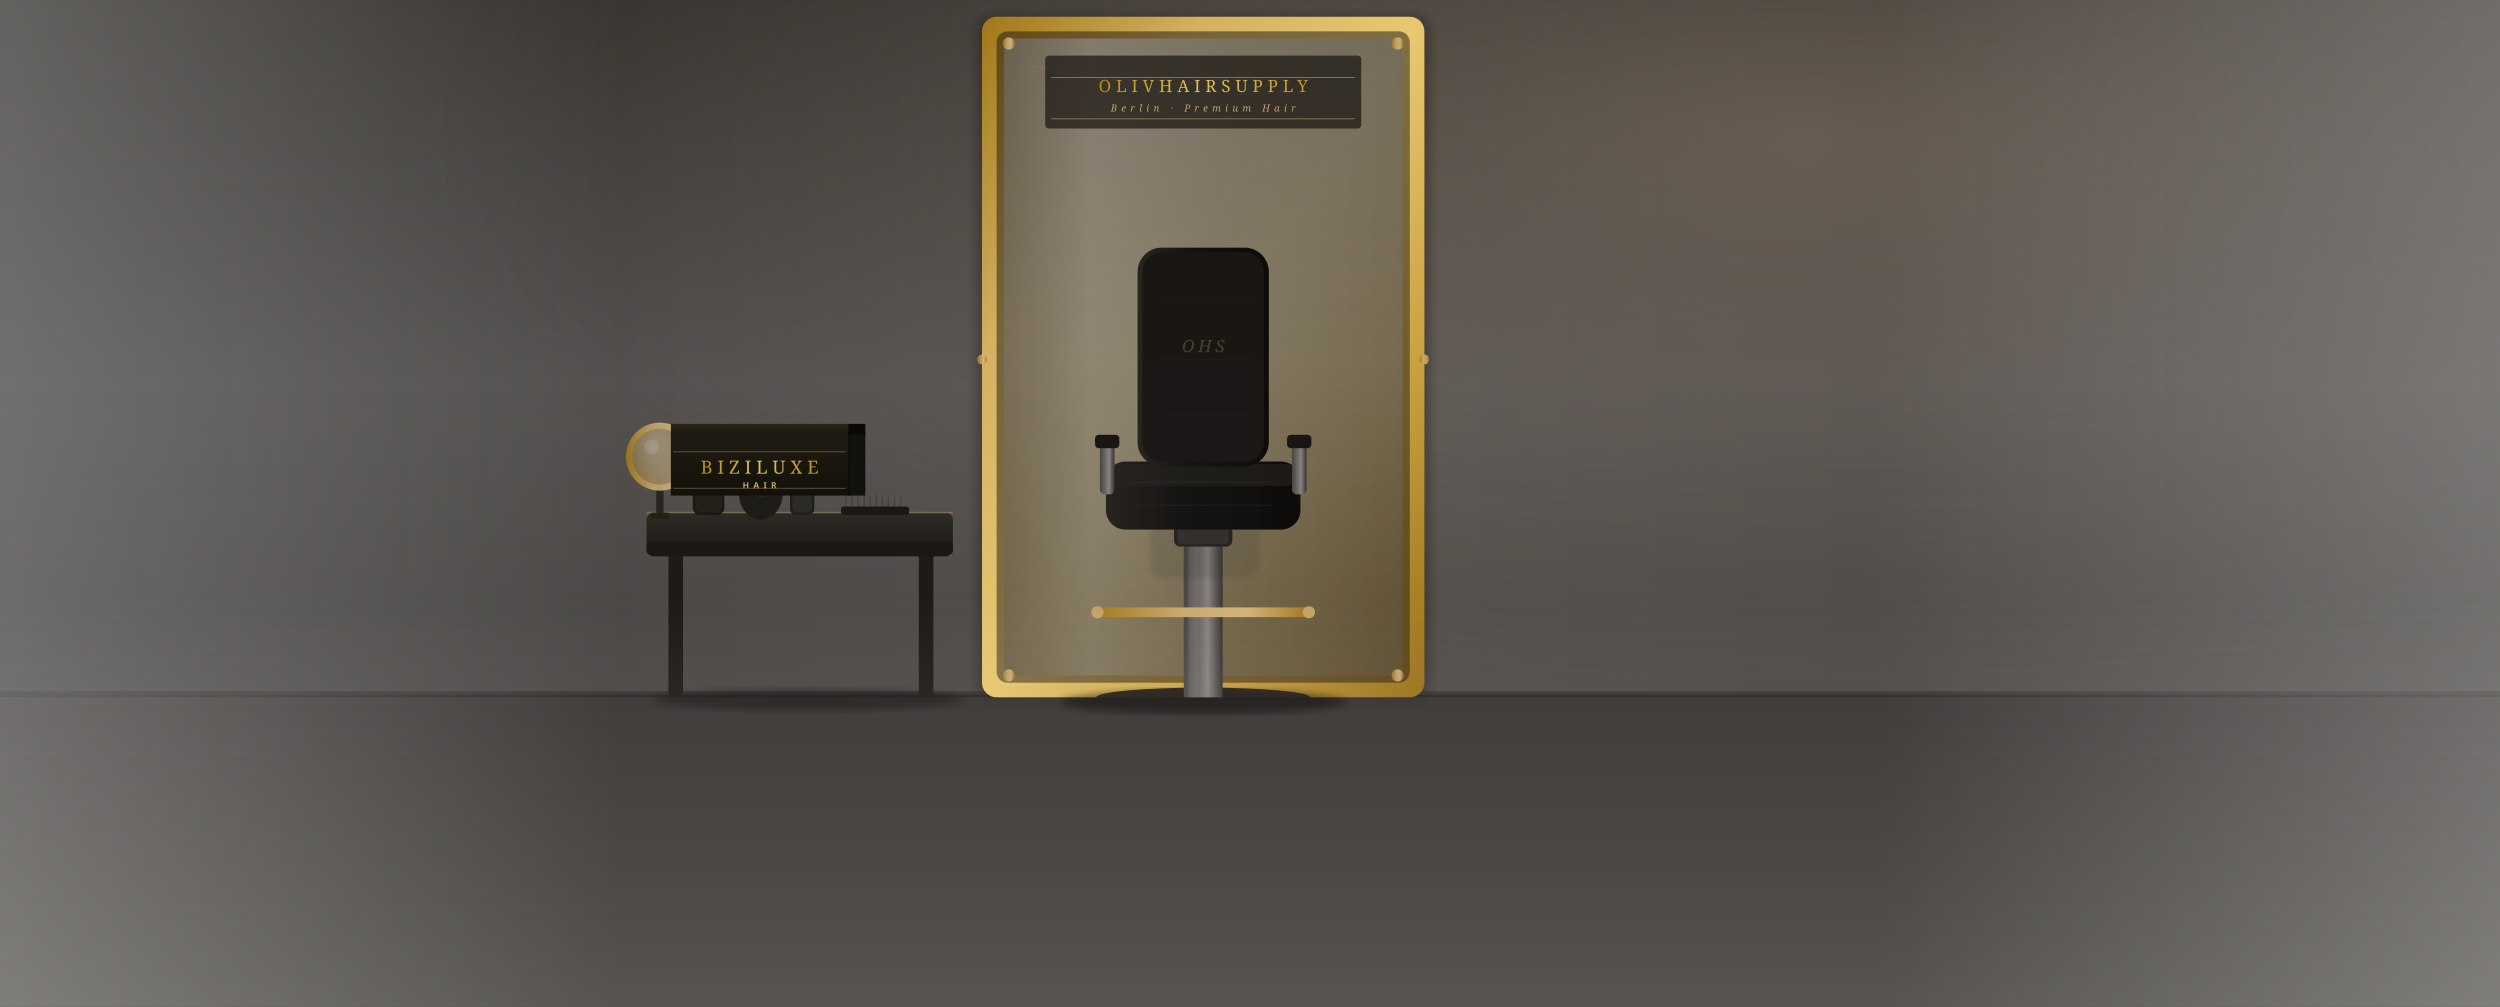
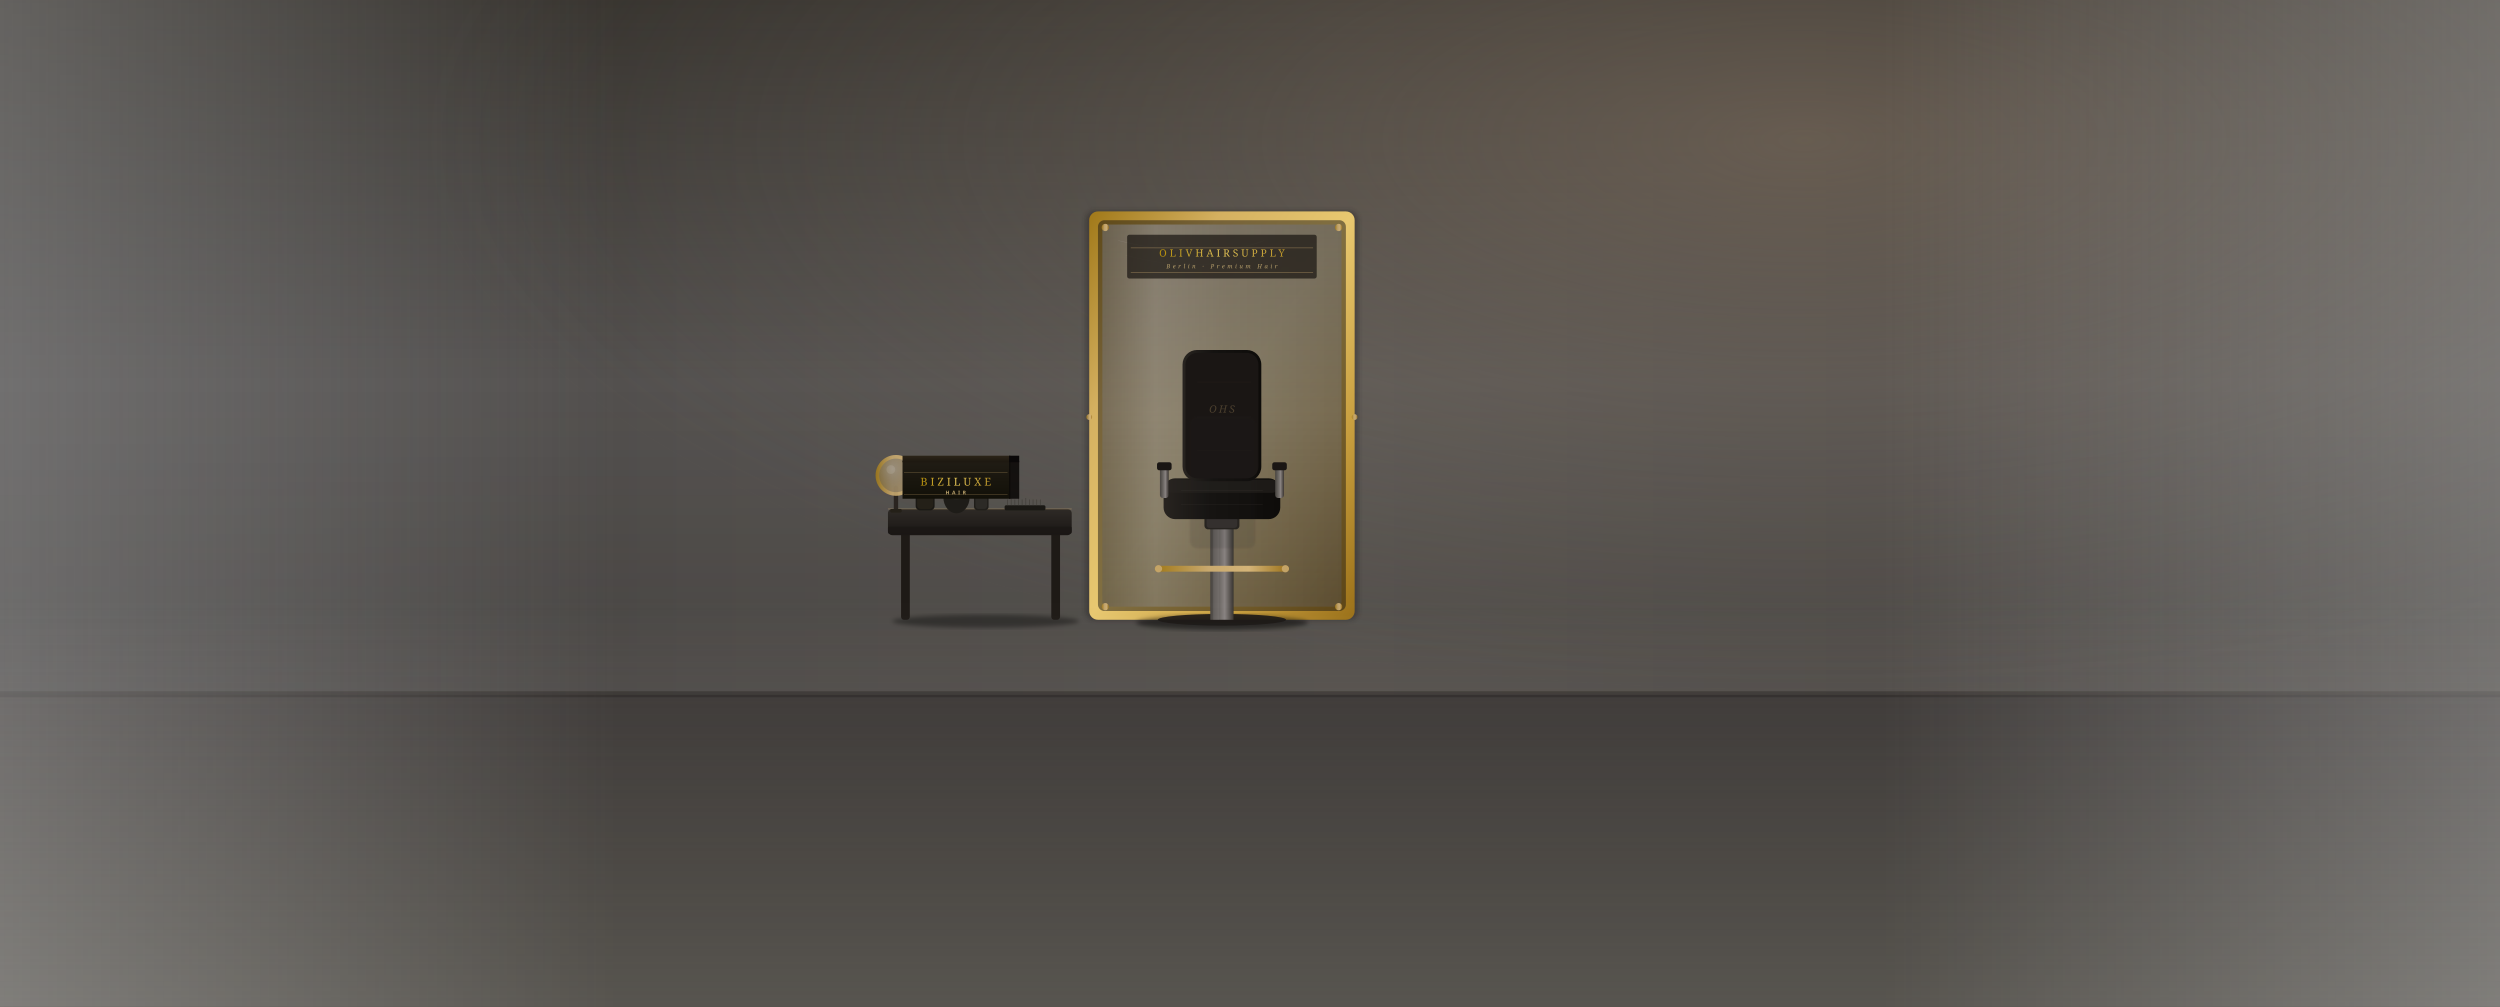
<svg xmlns="http://www.w3.org/2000/svg" viewBox="-308 -124 2057 829" preserveAspectRatio="xMidYMid slice" width="1440" height="580">
  <defs>
    <linearGradient id="aBg" x1="0" y1="0" x2="1" y2="0">
      <stop offset="0%" stop-color="#424040" />
      <stop offset="28%" stop-color="#555250" />
      <stop offset="54%" stop-color="#5E5A56" />
      <stop offset="78%" stop-color="#575350" />
      <stop offset="100%" stop-color="#4A4744" />
    </linearGradient>
    <linearGradient id="aTopS" x1="0" y1="0" x2="0" y2="1">
      <stop offset="0%" stop-color="#1C1810" stop-opacity="0.52" />
      <stop offset="38%" stop-color="#1C1810" stop-opacity="0" />
      <stop offset="100%" stop-color="#100C08" stop-opacity="0.38" />
    </linearGradient>
    <radialGradient id="aKey" cx="72%" cy="14%" r="55%">
      <stop offset="0%" stop-color="#807060" stop-opacity="0.58" />
      <stop offset="100%" stop-color="#5E5A56" stop-opacity="0" />
    </radialGradient>
    <linearGradient id="aFloor" x1="0" y1="0" x2="0" y2="1">
      <stop offset="0%" stop-color="#363230" />
      <stop offset="100%" stop-color="#242018" />
    </linearGradient>
    <linearGradient id="vigL" x1="0" y1="0" x2="1" y2="0">
      <stop offset="0%" stop-color="#C8C8C8" stop-opacity="0.35" />
      <stop offset="100%" stop-color="#C8C8C8" stop-opacity="0" />
    </linearGradient>
    <linearGradient id="vigR" x1="0" y1="0" x2="1" y2="0">
      <stop offset="0%" stop-color="#C8C8C8" stop-opacity="0" />
      <stop offset="100%" stop-color="#C8C8C8" stop-opacity="0.35" />
    </linearGradient>
    <linearGradient id="vigB" x1="0" y1="0" x2="0" y2="1">
      <stop offset="0%" stop-color="#D0D0D0" stop-opacity="0" />
      <stop offset="100%" stop-color="#D0D0D0" stop-opacity="0.3" />
    </linearGradient>
    <linearGradient id="aMirFrame" x1="0" y1="0" x2="1" y2="1">
      <stop offset="0%" stop-color="#A07818" />
      <stop offset="25%" stop-color="#D4B060" />
      <stop offset="50%" stop-color="#E8C870" />
      <stop offset="75%" stop-color="#C9A040" />
      <stop offset="100%" stop-color="#9A7018" />
    </linearGradient>
    <linearGradient id="aMirSurf" x1="0" y1="0" x2="0" y2="1">
      <stop offset="0%" stop-color="#6E6A66" stop-opacity="0.68" />
      <stop offset="50%" stop-color="#7A7672" stop-opacity="0.52" />
      <stop offset="100%" stop-color="#5A5652" stop-opacity="0.42" />
    </linearGradient>
    <linearGradient id="aMirSheen" x1="0" y1="0" x2="1" y2="0">
      <stop offset="0%" stop-color="#FFFFFF" stop-opacity="0" />
      <stop offset="22%" stop-color="#FFFFFF" stop-opacity="0.15" />
      <stop offset="55%" stop-color="#FFFFFF" stop-opacity="0.06" />
      <stop offset="100%" stop-color="#FFFFFF" stop-opacity="0" />
    </linearGradient>
    <linearGradient id="aChL" x1="0" y1="0" x2="1" y2="0">
      <stop offset="0%" stop-color="#282420" />
      <stop offset="40%" stop-color="#141210" />
      <stop offset="100%" stop-color="#0E0C0A" />
    </linearGradient>
    <linearGradient id="aChM" x1="0" y1="0" x2="1" y2="0">
      <stop offset="0%" stop-color="#484440" />
      <stop offset="35%" stop-color="#686460" />
      <stop offset="62%" stop-color="#888280" />
      <stop offset="100%" stop-color="#383430" />
    </linearGradient>
    <linearGradient id="aChGold" x1="0" y1="0" x2="1" y2="0">
      <stop offset="0%" stop-color="#A07818" />
      <stop offset="40%" stop-color="#C9A96E" />
      <stop offset="70%" stop-color="#D4B478" />
      <stop offset="100%" stop-color="#9A7018" />
    </linearGradient>
    <linearGradient id="aVanTop" x1="0" y1="0" x2="0" y2="1">
      <stop offset="0%" stop-color="#2E2A26" />
      <stop offset="100%" stop-color="#1A1614" />
    </linearGradient>
    <radialGradient id="aVanMir" cx="40%" cy="30%" r="60%">
      <stop offset="0%" stop-color="#8A8682" stop-opacity="0.7" />
      <stop offset="100%" stop-color="#5A5652" stop-opacity="0.4" />
    </radialGradient>
    <linearGradient id="aGoldT" x1="0" y1="0" x2="1" y2="0">
      <stop offset="0%" stop-color="#B8900A" />
      <stop offset="50%" stop-color="#E8C858" />
      <stop offset="100%" stop-color="#C09828" />
    </linearGradient>
    <linearGradient id="aBkFace" x1="0" y1="0" x2="0" y2="1">
      <stop offset="0%" stop-color="#201C14" />
      <stop offset="100%" stop-color="#121008" />
    </linearGradient>
    <linearGradient id="aBkTop" x1="0" y1="0" x2="0" y2="1">
      <stop offset="0%" stop-color="#2C2418" />
      <stop offset="100%" stop-color="#1C1810" />
    </linearGradient>
    <filter id="aSb">
      <feGaussianBlur stdDeviation="3" />
    </filter>
    <filter id="aMb">
      <feGaussianBlur stdDeviation="1.8" />
    </filter>
  </defs>
  <rect x="-308" y="-124" width="2057" height="829" fill="url(#aBg)" />
  <rect x="-308" y="-124" width="2057" height="829" fill="url(#aTopS)" />
  <rect x="-308" y="-124" width="2057" height="829" fill="url(#aKey)" />
  <rect x="-308" y="448" width="2057" height="257" fill="url(#aFloor)" />
  <rect x="-308" y="445" width="2057" height="5" fill="#14100C" opacity="0.38" />
-   <rect x="494" y="-112" width="376" height="564" rx="14" fill="#1A1612" opacity="0.30" filter="url(#aSb)" />
-   <rect x="500" y="-110" width="364" height="560" rx="12" fill="url(#aMirFrame)" />
-   <rect x="512" y="-98" width="340" height="536" rx="9" fill="#1A1612" opacity="0.50" />
-   <rect x="518" y="-92" width="328" height="524" rx="7" fill="url(#aMirSurf)" />
-   <rect x="518" y="-92" width="328" height="524" rx="7" fill="url(#aMirSheen)" />
-   <path d="M 540 -70 Q 660 -40 740 -70" stroke="#FFFFFF" stroke-width="0.6" fill="none" opacity="0.10" />
-   <path d="M 550 -50 Q 640 -25 720 -48" stroke="#FFFFFF" stroke-width="0.4" fill="none" opacity="0.07" />
-   <rect x="552" y="-78" width="260" height="60" rx="3" fill="#1A1612" opacity="0.72" />
-   <line x1="557" y1="-60" x2="807" y2="-60" stroke="#C9A96E" stroke-width="0.8" opacity="0.55" />
-   <line x1="557" y1="-26" x2="807" y2="-26" stroke="#C9A96E" stroke-width="0.8" opacity="0.55" />
-   <text x="682" y="-48" font-family="'Cormorant Garamond',Georgia,serif" font-size="14" font-weight="300" fill="url(#aGoldT)" text-anchor="middle" letter-spacing="4" opacity="0.96">OLIVHAIRSUPPLY</text>
-   <text x="682" y="-32" font-family="'Cormorant Garamond',Georgia,serif" font-size="8" font-style="italic" fill="#D4B87A" text-anchor="middle" letter-spacing="3.5" opacity="0.85">Berlin · Premium Hair</text>
-   <circle cx="522" cy="-88" r="5" fill="url(#aChGold)" opacity="0.90" />
-   <circle cx="842" cy="-88" r="5" fill="url(#aChGold)" opacity="0.90" />
-   <circle cx="522" cy="432" r="5" fill="url(#aChGold)" opacity="0.90" />
-   <circle cx="842" cy="432" r="5" fill="url(#aChGold)" opacity="0.90" />
-   <circle cx="500" cy="172" r="4" fill="url(#aChGold)" opacity="0.85" />
-   <circle cx="864" cy="172" r="4" fill="url(#aChGold)" opacity="0.85" />
-   <ellipse cx="682" cy="454" rx="118" ry="10" fill="#060402" opacity="0.50" filter="url(#aSb)" />
-   <ellipse cx="682" cy="450" rx="88" ry="8" fill="#1A1614" opacity="0.90" />
-   <rect x="666" y="318" width="32" height="132" fill="url(#aChM)" />
-   <rect x="670" y="318" width="8" height="132" fill="#888280" opacity="0.28" />
-   <rect x="658" y="296" width="48" height="30" rx="5" fill="#282420" />
-   <rect x="661" y="298" width="42" height="26" rx="4" fill="#363230" />
-   <rect x="602" y="256" width="160" height="56" rx="16" fill="url(#aChL)" />
-   <rect x="604" y="258" width="156" height="18" rx="10" fill="#282420" opacity="0.55" />
-   <line x1="626" y1="273" x2="738" y2="273" stroke="#3A3430" stroke-width="0.8" opacity="0.42" />
-   <line x1="626" y1="292" x2="738" y2="292" stroke="#3A3430" stroke-width="0.8" opacity="0.35" />
-   <rect x="628" y="80" width="108" height="180" rx="20" fill="url(#aChL)" />
-   <rect x="632" y="84" width="100" height="172" rx="16" fill="#1A1614" />
-   <line x1="648" y1="124" x2="722" y2="124" stroke="#2A2420" stroke-width="0.8" opacity="0.38" />
-   <line x1="648" y1="172" x2="722" y2="172" stroke="#2A2420" stroke-width="0.7" opacity="0.32" />
-   <line x1="648" y1="218" x2="722" y2="218" stroke="#2A2420" stroke-width="0.7" opacity="0.28" />
-   <text x="682" y="166" font-family="'Cormorant Garamond',Georgia,serif" font-size="14" font-style="italic" fill="#C9A96E" text-anchor="middle" letter-spacing="3" opacity="0.28">OHS</text>
-   <rect x="590" y="376" width="184" height="8" rx="4" fill="url(#aChGold)" />
-   <ellipse cx="595" cy="380" rx="5" ry="5" fill="#C9A96E" opacity="0.90" />
-   <ellipse cx="769" cy="380" rx="5" ry="5" fill="#C9A96E" opacity="0.90" />
-   <rect x="597" y="239" width="12" height="44" rx="4" fill="url(#aChM)" />
-   <rect x="755" y="239" width="12" height="44" rx="4" fill="url(#aChM)" />
-   <rect x="593" y="234" width="20" height="11" rx="3" fill="#1A1614" />
-   <rect x="751" y="234" width="20" height="11" rx="3" fill="#1A1614" />
-   <rect x="638" y="172" width="90" height="180" rx="10" fill="#282420" opacity="0.12" filter="url(#aMb)" />
-   <ellipse cx="358" cy="452" rx="128" ry="9" fill="#060402" opacity="0.38" filter="url(#aSb)" />
-   <rect x="242" y="330" width="12" height="120" rx="4" fill="#1E1A16" />
-   <rect x="448" y="330" width="12" height="120" rx="4" fill="#1E1A16" />
-   <rect x="224" y="298" width="252" height="36" rx="6" fill="url(#aVanTop)" />
-   <rect x="224" y="322" width="252" height="10" rx="2" fill="#1A1614" opacity="0.80" />
-   <line x1="224" y1="298" x2="476" y2="298" stroke="#C9A96E" stroke-width="1.2" opacity="0.42" />
-   <rect x="262" y="228" width="26" height="72" rx="6" fill="#1A1814" />
-   <rect x="264" y="230" width="22" height="68" rx="5" fill="#242018" />
-   <rect x="268" y="226" width="14" height="8" rx="2" fill="#2A2420" />
-   <text x="275" y="265" font-family="'Montserrat',sans-serif" font-size="5" fill="#C9A96E" text-anchor="middle" letter-spacing="1.5" transform="rotate(-90,275,265)" opacity="0.70">BIZILUXE</text>
-   <ellipse cx="318" cy="282" rx="18" ry="22" fill="#1E1C18" />
-   <ellipse cx="318" cy="276" rx="12" ry="9" fill="#2A2824" />
-   <rect x="313" y="267" width="10" height="9" rx="2" fill="#242018" />
-   <rect x="342" y="244" width="20" height="56" rx="5" fill="#201E1A" />
-   <rect x="344" y="246" width="16" height="52" rx="4" fill="#2C2A26" />
-   <rect x="347" y="242" width="10" height="6" rx="2" fill="#242018" />
-   <rect x="384" y="293" width="56" height="7" rx="2" fill="#1A1814" />
-   <g stroke="#3A3630" stroke-width="1.1" opacity="0.60">
-     <line x1="388" y1="293" x2="388" y2="285" />
-     <line x1="393" y1="293" x2="393" y2="283" />
-     <line x1="398" y1="293" x2="398" y2="285" />
-     <line x1="403" y1="293" x2="403" y2="283" />
-     <line x1="408" y1="293" x2="408" y2="285" />
-     <line x1="413" y1="293" x2="413" y2="283" />
-     <line x1="418" y1="293" x2="418" y2="285" />
-     <line x1="423" y1="293" x2="423" y2="285" />
-     <line x1="428" y1="293" x2="428" y2="285" />
-     <line x1="433" y1="293" x2="433" y2="285" />
+   <g transform="translate(720.5,290.5) scale(0.6) translate(-720.5,-290.5)">
+     <rect x="494" y="-112" width="376" height="564" rx="14" fill="#1A1612" opacity="0.30" filter="url(#aSb)" />
+     <rect x="500" y="-110" width="364" height="560" rx="12" fill="url(#aMirFrame)" />
+     <rect x="512" y="-98" width="340" height="536" rx="9" fill="#1A1612" opacity="0.50" />
+     <rect x="518" y="-92" width="328" height="524" rx="7" fill="url(#aMirSurf)" />
+     <rect x="518" y="-92" width="328" height="524" rx="7" fill="url(#aMirSheen)" />
+     <path d="M 540 -70 Q 660 -40 740 -70" stroke="#FFFFFF" stroke-width="0.6" fill="none" opacity="0.10" />
+     <path d="M 550 -50 Q 640 -25 720 -48" stroke="#FFFFFF" stroke-width="0.4" fill="none" opacity="0.07" />
+     <rect x="552" y="-78" width="260" height="60" rx="3" fill="#1A1612" opacity="0.72" />
+     <line x1="557" y1="-60" x2="807" y2="-60" stroke="#C9A96E" stroke-width="0.8" opacity="0.55" />
+     <line x1="557" y1="-26" x2="807" y2="-26" stroke="#C9A96E" stroke-width="0.8" opacity="0.55" />
+     <text x="682" y="-48" font-family="'Cormorant Garamond',Georgia,serif" font-size="14" font-weight="300" fill="url(#aGoldT)" text-anchor="middle" letter-spacing="4" opacity="0.96">OLIVHAIRSUPPLY</text>
+     <text x="682" y="-32" font-family="'Cormorant Garamond',Georgia,serif" font-size="8" font-style="italic" fill="#D4B87A" text-anchor="middle" letter-spacing="3.5" opacity="0.85">Berlin · Premium Hair</text>
+     <circle cx="522" cy="-88" r="5" fill="url(#aChGold)" opacity="0.90" />
+     <circle cx="842" cy="-88" r="5" fill="url(#aChGold)" opacity="0.90" />
+     <circle cx="522" cy="432" r="5" fill="url(#aChGold)" opacity="0.90" />
+     <circle cx="842" cy="432" r="5" fill="url(#aChGold)" opacity="0.90" />
+     <circle cx="500" cy="172" r="4" fill="url(#aChGold)" opacity="0.85" />
+     <circle cx="864" cy="172" r="4" fill="url(#aChGold)" opacity="0.85" />
+     <ellipse cx="682" cy="454" rx="118" ry="10" fill="#060402" opacity="0.50" filter="url(#aSb)" />
+     <ellipse cx="682" cy="450" rx="88" ry="8" fill="#1A1614" opacity="0.90" />
+     <rect x="666" y="318" width="32" height="132" fill="url(#aChM)" />
+     <rect x="670" y="318" width="8" height="132" fill="#888280" opacity="0.28" />
+     <rect x="658" y="296" width="48" height="30" rx="5" fill="#282420" />
+     <rect x="661" y="298" width="42" height="26" rx="4" fill="#363230" />
+     <rect x="602" y="256" width="160" height="56" rx="16" fill="url(#aChL)" />
+     <rect x="604" y="258" width="156" height="18" rx="10" fill="#282420" opacity="0.55" />
+     <line x1="626" y1="273" x2="738" y2="273" stroke="#3A3430" stroke-width="0.8" opacity="0.42" />
+     <line x1="626" y1="292" x2="738" y2="292" stroke="#3A3430" stroke-width="0.8" opacity="0.35" />
+     <rect x="628" y="80" width="108" height="180" rx="20" fill="url(#aChL)" />
+     <rect x="632" y="84" width="100" height="172" rx="16" fill="#1A1614" />
+     <line x1="648" y1="124" x2="722" y2="124" stroke="#2A2420" stroke-width="0.8" opacity="0.38" />
+     <line x1="648" y1="172" x2="722" y2="172" stroke="#2A2420" stroke-width="0.7" opacity="0.32" />
+     <line x1="648" y1="218" x2="722" y2="218" stroke="#2A2420" stroke-width="0.7" opacity="0.28" />
+     <text x="682" y="166" font-family="'Cormorant Garamond',Georgia,serif" font-size="14" font-style="italic" fill="#C9A96E" text-anchor="middle" letter-spacing="3" opacity="0.28">OHS</text>
+     <rect x="590" y="376" width="184" height="8" rx="4" fill="url(#aChGold)" />
+     <ellipse cx="595" cy="380" rx="5" ry="5" fill="#C9A96E" opacity="0.90" />
+     <ellipse cx="769" cy="380" rx="5" ry="5" fill="#C9A96E" opacity="0.90" />
+     <rect x="597" y="239" width="12" height="44" rx="4" fill="url(#aChM)" />
+     <rect x="755" y="239" width="12" height="44" rx="4" fill="url(#aChM)" />
+     <rect x="593" y="234" width="20" height="11" rx="3" fill="#1A1614" />
+     <rect x="751" y="234" width="20" height="11" rx="3" fill="#1A1614" />
+     <rect x="638" y="172" width="90" height="180" rx="10" fill="#282420" opacity="0.12" filter="url(#aMb)" />
+     <ellipse cx="358" cy="452" rx="128" ry="9" fill="#060402" opacity="0.38" filter="url(#aSb)" />
+     <rect x="242" y="330" width="12" height="120" rx="4" fill="#1E1A16" />
+     <rect x="448" y="330" width="12" height="120" rx="4" fill="#1E1A16" />
+     <rect x="224" y="298" width="252" height="36" rx="6" fill="url(#aVanTop)" />
+     <rect x="224" y="322" width="252" height="10" rx="2" fill="#1A1614" opacity="0.80" />
+     <line x1="224" y1="298" x2="476" y2="298" stroke="#C9A96E" stroke-width="1.2" opacity="0.42" />
+     <rect x="262" y="228" width="26" height="72" rx="6" fill="#1A1814" />
+     <rect x="264" y="230" width="22" height="68" rx="5" fill="#242018" />
+     <rect x="268" y="226" width="14" height="8" rx="2" fill="#2A2420" />
+     <text x="275" y="265" font-family="'Montserrat',sans-serif" font-size="5" fill="#C9A96E" text-anchor="middle" letter-spacing="1.5" transform="rotate(-90,275,265)" opacity="0.70">BIZILUXE</text>
+     <ellipse cx="318" cy="282" rx="18" ry="22" fill="#1E1C18" />
+     <ellipse cx="318" cy="276" rx="12" ry="9" fill="#2A2824" />
+     <rect x="313" y="267" width="10" height="9" rx="2" fill="#242018" />
+     <rect x="342" y="244" width="20" height="56" rx="5" fill="#201E1A" />
+     <rect x="344" y="246" width="16" height="52" rx="4" fill="#2C2A26" />
+     <rect x="347" y="242" width="10" height="6" rx="2" fill="#242018" />
+     <rect x="384" y="293" width="56" height="7" rx="2" fill="#1A1814" />
+     <g stroke="#3A3630" stroke-width="1.1" opacity="0.60">
+       <line x1="388" y1="293" x2="388" y2="285" />
+       <line x1="393" y1="293" x2="393" y2="283" />
+       <line x1="398" y1="293" x2="398" y2="285" />
+       <line x1="403" y1="293" x2="403" y2="283" />
+       <line x1="408" y1="293" x2="408" y2="285" />
+       <line x1="413" y1="293" x2="413" y2="283" />
+       <line x1="418" y1="293" x2="418" y2="285" />
+       <line x1="423" y1="293" x2="423" y2="285" />
+       <line x1="428" y1="293" x2="428" y2="285" />
+       <line x1="433" y1="293" x2="433" y2="285" />
+     </g>
+     <rect x="232" y="266" width="6" height="35" rx="3" fill="#2A2420" />
+     <rect x="227" y="298" width="16" height="5" rx="2" fill="#242018" />
+     <circle cx="235" cy="252" r="28" fill="url(#aChGold)" opacity="0.88" />
+     <circle cx="235" cy="252" r="23" fill="url(#aVanMir)" />
+     <circle cx="228" cy="244" r="6" fill="#FFFFFF" opacity="0.10" />
+     <rect x="244" y="232" width="148" height="52" fill="url(#aBkFace)" />
+     <rect x="244" y="225" width="148" height="9" fill="url(#aBkTop)" />
+     <rect x="390" y="232" width="14" height="52" fill="#0C0A08" opacity="0.90" />
+     <rect x="390" y="225" width="14" height="9" fill="#0A0808" />
+     <line x1="246" y1="248" x2="388" y2="248" stroke="#C9A96E" stroke-width="0.7" opacity="0.44" />
+     <line x1="246" y1="278" x2="388" y2="278" stroke="#C9A96E" stroke-width="0.7" opacity="0.44" />
+     <text x="317" y="266" font-family="'Cormorant Garamond',Georgia,serif" font-size="15" font-weight="300" fill="url(#aGoldT)" text-anchor="middle" letter-spacing="4" opacity="0.96">BIZILUXE</text>
+     <text x="317" y="278" font-family="'Montserrat',sans-serif" font-size="7" font-weight="600" fill="#D4B87A" text-anchor="middle" letter-spacing="3.5" opacity="0.88">HAIR</text>
  </g>
-   <rect x="232" y="266" width="6" height="35" rx="3" fill="#2A2420" />
-   <rect x="227" y="298" width="16" height="5" rx="2" fill="#242018" />
-   <circle cx="235" cy="252" r="28" fill="url(#aChGold)" opacity="0.88" />
-   <circle cx="235" cy="252" r="23" fill="url(#aVanMir)" />
-   <circle cx="228" cy="244" r="6" fill="#FFFFFF" opacity="0.10" />
-   <rect x="244" y="232" width="148" height="52" fill="url(#aBkFace)" />
-   <rect x="244" y="225" width="148" height="9" fill="url(#aBkTop)" />
-   <rect x="390" y="232" width="14" height="52" fill="#0C0A08" opacity="0.90" />
-   <rect x="390" y="225" width="14" height="9" fill="#0A0808" />
-   <line x1="246" y1="248" x2="388" y2="248" stroke="#C9A96E" stroke-width="0.7" opacity="0.44" />
-   <line x1="246" y1="278" x2="388" y2="278" stroke="#C9A96E" stroke-width="0.7" opacity="0.44" />
-   <text x="317" y="266" font-family="'Cormorant Garamond',Georgia,serif" font-size="15" font-weight="300" fill="url(#aGoldT)" text-anchor="middle" letter-spacing="4" opacity="0.96">BIZILUXE</text>
-   <text x="317" y="278" font-family="'Montserrat',sans-serif" font-size="7" font-weight="600" fill="#D4B87A" text-anchor="middle" letter-spacing="3.5" opacity="0.88">HAIR</text>
  <rect x="-308" y="-124" width="508" height="829" fill="url(#vigL)" />
  <rect x="1240" y="-124" width="509" height="829" fill="url(#vigR)" />
  <rect x="-308" y="370" width="2057" height="335" fill="url(#vigB)" />
</svg>
